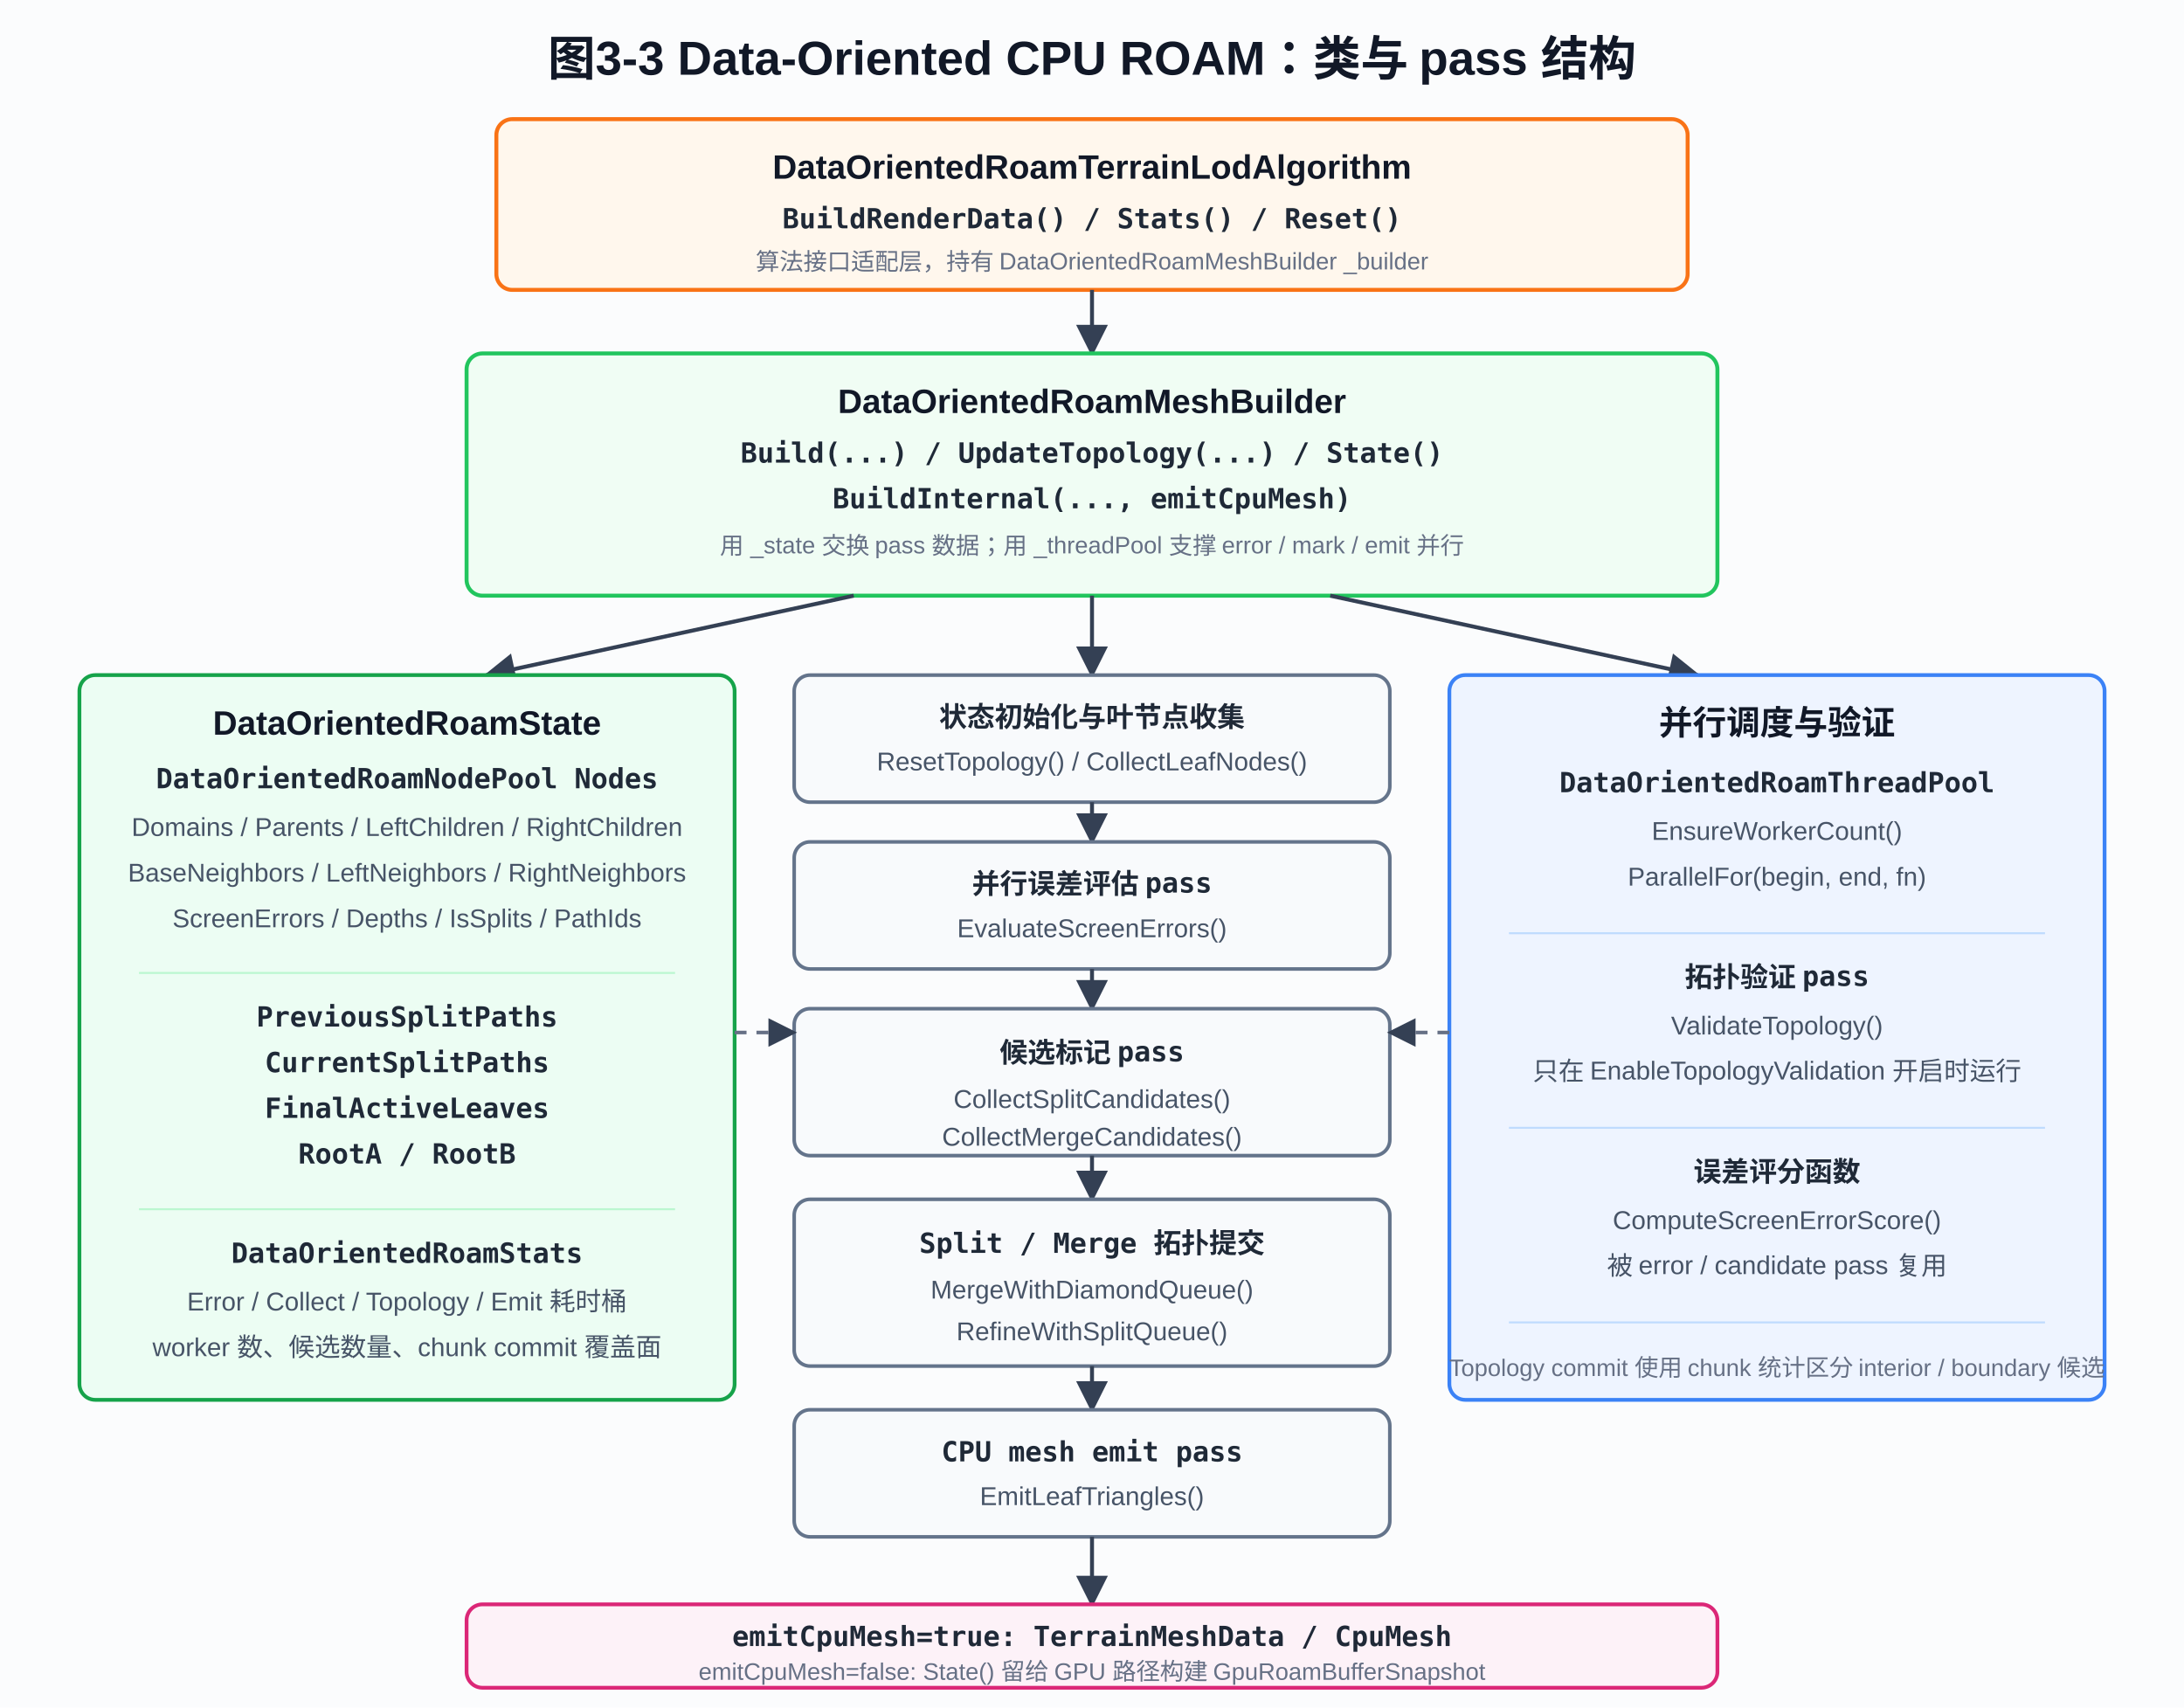
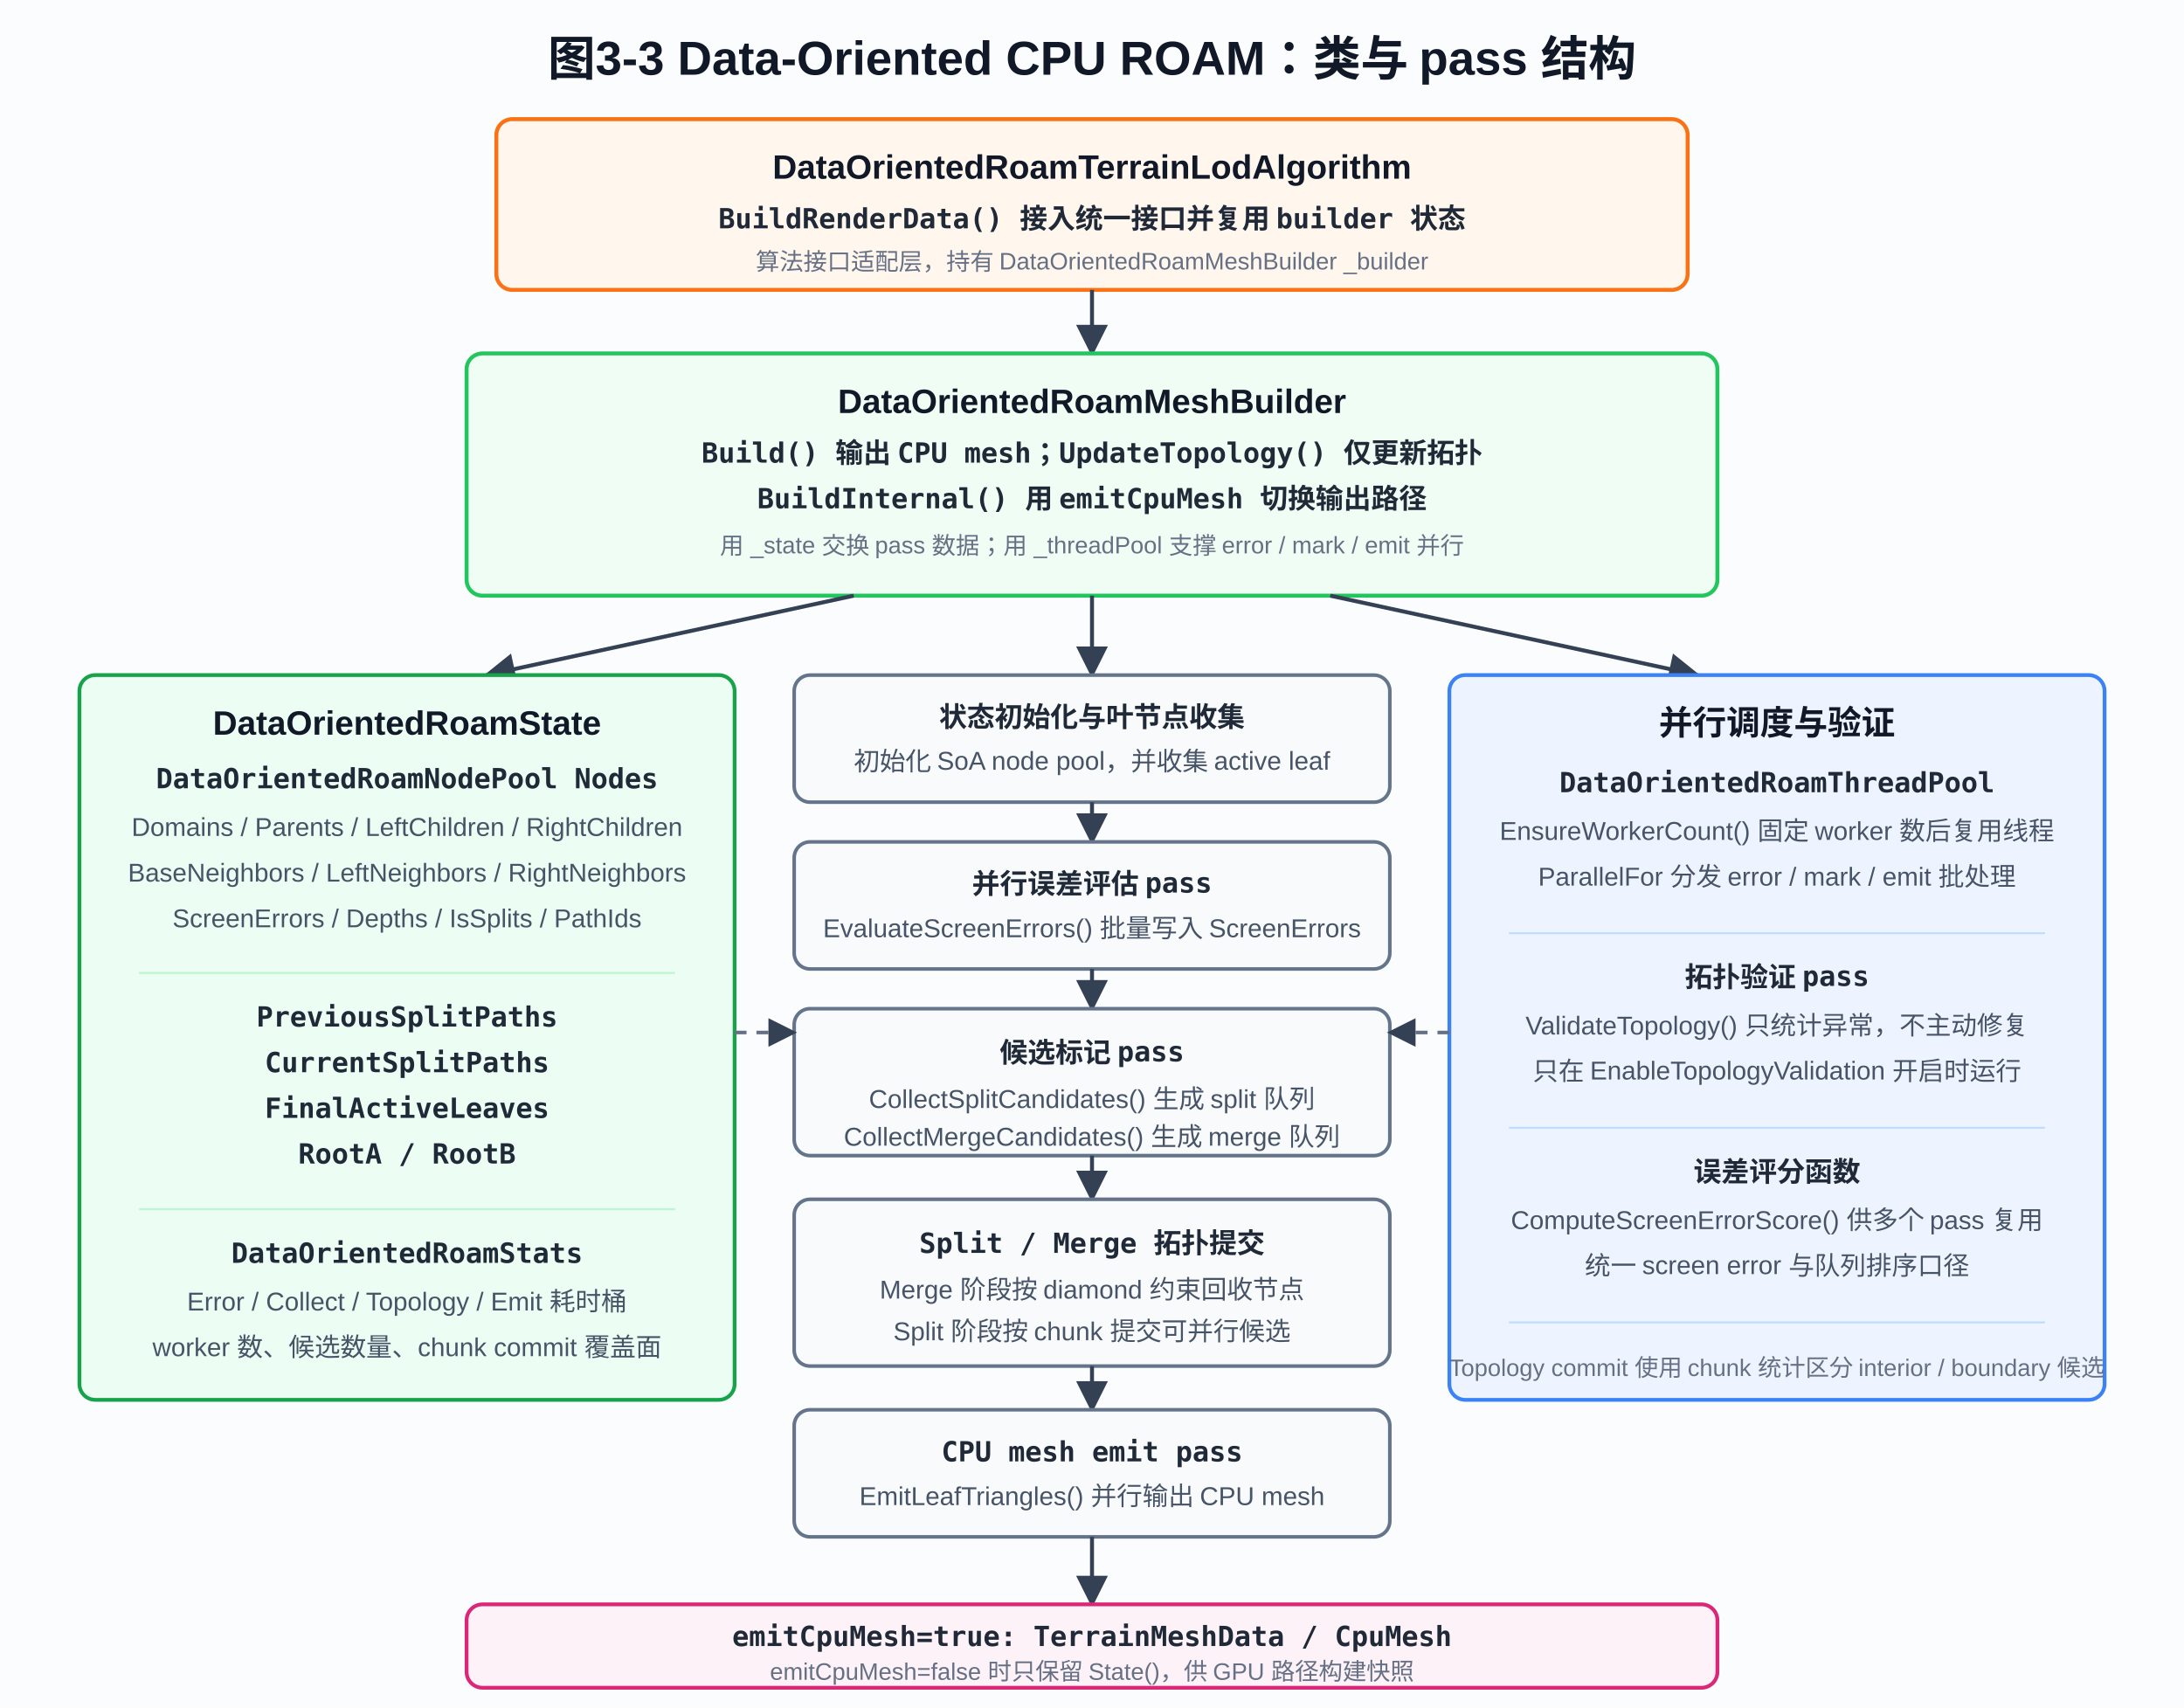
<svg xmlns="http://www.w3.org/2000/svg" width="1100" height="860" viewBox="0 0 1100 860">
  <defs>
    <marker id="arrow" viewBox="0 0 10 10" refX="9" refY="5" markerWidth="8" markerHeight="8" orient="auto-start-reverse">
      <path d="M 0 0 L 10 5 L 0 10 z" fill="#344054" />
    </marker>
    <style>
      .title{font:700 24px "Microsoft YaHei",Arial,sans-serif;fill:#111827}
      .section{font:700 17px "Microsoft YaHei",Arial,sans-serif;fill:#111827}
      .code{font:600 14px "Consolas","SFMono-Regular",monospace;fill:#1f2937}
      .small{font:13px "Microsoft YaHei",Arial,sans-serif;fill:#475467}
      .caption{font:12px "Microsoft YaHei",Arial,sans-serif;fill:#667085}
      .line{stroke:#344054;stroke-width:2;fill:none;marker-end:url(#arrow)}
      .dash{stroke:#667085;stroke-width:1.8;stroke-dasharray:6 5;fill:none;marker-end:url(#arrow)}
      .adapter{fill:#fff7ed;stroke:#f97316;stroke-width:2}
      .builder{fill:#f0fdf4;stroke:#22c55e;stroke-width:2}
      .state{fill:#ecfdf3;stroke:#16a34a;stroke-width:1.9}
      .pass{fill:#f8fafc;stroke:#64748b;stroke-width:1.8}
      .thread{fill:#eef4ff;stroke:#3b82f6;stroke-width:1.9}
      .output{fill:#fdf2f8;stroke:#db2777;stroke-width:1.9}
    </style>
  </defs>
  <rect width="100%" height="100%" fill="#fbfcfd" />
  <text x="550" y="38" text-anchor="middle" class="title">图3-3 Data-Oriented CPU ROAM：类与 pass 结构</text>
  <rect x="250" y="60" width="600" height="86" rx="8" class="adapter" />
  <text x="550" y="90" text-anchor="middle" class="section">DataOrientedRoamTerrainLodAlgorithm</text>
-   <text x="550" y="115" text-anchor="middle" class="code">BuildRenderData()  /  Stats()  /  Reset()</text>
+   <text x="550" y="115" text-anchor="middle" class="code">BuildRenderData() 接入统一接口并复用 builder 状态</text>
  <text x="550" y="136" text-anchor="middle" class="caption">算法接口适配层，持有 DataOrientedRoamMeshBuilder _builder</text>
  <path d="M550 146 L550 178" class="line" />
  <rect x="235" y="178" width="630" height="122" rx="8" class="builder" />
  <text x="550" y="208" text-anchor="middle" class="section">DataOrientedRoamMeshBuilder</text>
-   <text x="550" y="233" text-anchor="middle" class="code">Build(...)  /  UpdateTopology(...)  /  State()</text>
-   <text x="550" y="256" text-anchor="middle" class="code">BuildInternal(..., emitCpuMesh)</text>
+   <text x="550" y="233" text-anchor="middle" class="code">Build() 输出 CPU mesh；UpdateTopology() 仅更新拓扑</text>
+   <text x="550" y="256" text-anchor="middle" class="code">BuildInternal() 用 emitCpuMesh 切换输出路径</text>
  <text x="550" y="279" text-anchor="middle" class="caption">用 _state 交换 pass 数据；用 _threadPool 支撑 error / mark / emit 并行</text>
  <path d="M430 300 L245 340" class="line" />
  <path d="M550 300 L550 340" class="line" />
  <path d="M670 300 L855 340" class="line" />
  <rect x="40" y="340" width="330" height="365" rx="8" class="state" />
  <text x="205" y="370" text-anchor="middle" class="section">DataOrientedRoamState</text>
  <text x="205" y="397" text-anchor="middle" class="code">DataOrientedRoamNodePool Nodes</text>
  <text x="205" y="421" text-anchor="middle" class="small">Domains / Parents / LeftChildren / RightChildren</text>
  <text x="205" y="444" text-anchor="middle" class="small">BaseNeighbors / LeftNeighbors / RightNeighbors</text>
  <text x="205" y="467" text-anchor="middle" class="small">ScreenErrors / Depths / IsSplits / PathIds</text>
  <line x1="70" y1="490" x2="340" y2="490" stroke="#bbf7d0" />
  <text x="205" y="517" text-anchor="middle" class="code">PreviousSplitPaths</text>
  <text x="205" y="540" text-anchor="middle" class="code">CurrentSplitPaths</text>
  <text x="205" y="563" text-anchor="middle" class="code">FinalActiveLeaves</text>
  <text x="205" y="586" text-anchor="middle" class="code">RootA / RootB</text>
  <line x1="70" y1="609" x2="340" y2="609" stroke="#bbf7d0" />
  <text x="205" y="636" text-anchor="middle" class="code">DataOrientedRoamStats</text>
  <text x="205" y="660" text-anchor="middle" class="small">Error / Collect / Topology / Emit 耗时桶</text>
  <text x="205" y="683" text-anchor="middle" class="small">worker 数、候选数量、chunk commit 覆盖面</text>
  <rect x="400" y="340" width="300" height="64" rx="8" class="pass" />
  <text x="550" y="366" text-anchor="middle" class="code">状态初始化与叶节点收集</text>
-   <text x="550" y="388" text-anchor="middle" class="small">ResetTopology() / CollectLeafNodes()</text>
+   <text x="550" y="388" text-anchor="middle" class="small">初始化 SoA node pool，并收集 active leaf</text>
  <path d="M550 404 L550 424" class="line" />
  <rect x="400" y="424" width="300" height="64" rx="8" class="pass" />
  <text x="550" y="450" text-anchor="middle" class="code">并行误差评估 pass</text>
-   <text x="550" y="472" text-anchor="middle" class="small">EvaluateScreenErrors()</text>
+   <text x="550" y="472" text-anchor="middle" class="small">EvaluateScreenErrors() 批量写入 ScreenErrors</text>
  <path d="M550 488 L550 508" class="line" />
  <rect x="400" y="508" width="300" height="74" rx="8" class="pass" />
  <text x="550" y="535" text-anchor="middle" class="code">候选标记 pass</text>
-   <text x="550" y="558" text-anchor="middle" class="small">CollectSplitCandidates()</text>
-   <text x="550" y="577" text-anchor="middle" class="small">CollectMergeCandidates()</text>
+   <text x="550" y="558" text-anchor="middle" class="small">CollectSplitCandidates() 生成 split 队列</text>
+   <text x="550" y="577" text-anchor="middle" class="small">CollectMergeCandidates() 生成 merge 队列</text>
  <path d="M550 582 L550 604" class="line" />
  <rect x="400" y="604" width="300" height="84" rx="8" class="pass" />
  <text x="550" y="631" text-anchor="middle" class="code">Split / Merge 拓扑提交</text>
-   <text x="550" y="654" text-anchor="middle" class="small">MergeWithDiamondQueue()</text>
-   <text x="550" y="675" text-anchor="middle" class="small">RefineWithSplitQueue()</text>
+   <text x="550" y="654" text-anchor="middle" class="small">Merge 阶段按 diamond 约束回收节点</text>
+   <text x="550" y="675" text-anchor="middle" class="small">Split 阶段按 chunk 提交可并行候选</text>
  <path d="M550 688 L550 710" class="line" />
  <rect x="400" y="710" width="300" height="64" rx="8" class="pass" />
  <text x="550" y="736" text-anchor="middle" class="code">CPU mesh emit pass</text>
-   <text x="550" y="758" text-anchor="middle" class="small">EmitLeafTriangles()</text>
+   <text x="550" y="758" text-anchor="middle" class="small">EmitLeafTriangles() 并行输出 CPU mesh</text>
  <rect x="730" y="340" width="330" height="365" rx="8" class="thread" />
  <text x="895" y="370" text-anchor="middle" class="section">并行调度与验证</text>
  <text x="895" y="399" text-anchor="middle" class="code">DataOrientedRoamThreadPool</text>
-   <text x="895" y="423" text-anchor="middle" class="small">EnsureWorkerCount()</text>
-   <text x="895" y="446" text-anchor="middle" class="small">ParallelFor(begin, end, fn)</text>
+   <text x="895" y="423" text-anchor="middle" class="small">EnsureWorkerCount() 固定 worker 数后复用线程</text>
+   <text x="895" y="446" text-anchor="middle" class="small">ParallelFor 分发 error / mark / emit 批处理</text>
  <line x1="760" y1="470" x2="1030" y2="470" stroke="#bfdbfe" />
  <text x="895" y="497" text-anchor="middle" class="code">拓扑验证 pass</text>
-   <text x="895" y="521" text-anchor="middle" class="small">ValidateTopology()</text>
+   <text x="895" y="521" text-anchor="middle" class="small">ValidateTopology() 只统计异常，不主动修复</text>
  <text x="895" y="544" text-anchor="middle" class="small">只在 EnableTopologyValidation 开启时运行</text>
  <line x1="760" y1="568" x2="1030" y2="568" stroke="#bfdbfe" />
  <text x="895" y="595" text-anchor="middle" class="code">误差评分函数</text>
-   <text x="895" y="619" text-anchor="middle" class="small">ComputeScreenErrorScore()</text>
-   <text x="895" y="642" text-anchor="middle" class="small">被 error / candidate pass 复用</text>
+   <text x="895" y="619" text-anchor="middle" class="small">ComputeScreenErrorScore() 供多个 pass 复用</text>
+   <text x="895" y="642" text-anchor="middle" class="small">统一 screen error 与队列排序口径</text>
  <line x1="760" y1="666" x2="1030" y2="666" stroke="#bfdbfe" />
  <text x="895" y="693" text-anchor="middle" class="caption">Topology commit 使用 chunk 统计区分 interior / boundary 候选</text>
  <path d="M370 520 L400 520" class="dash" />
  <path d="M730 520 L700 520" class="dash" />
  <path d="M550 774 L550 808" class="line" />
  <rect x="235" y="808" width="630" height="42" rx="8" class="output" />
  <text x="550" y="829" text-anchor="middle" class="code">emitCpuMesh=true: TerrainMeshData / CpuMesh</text>
-   <text x="550" y="846" text-anchor="middle" class="caption">emitCpuMesh=false: State() 留给 GPU 路径构建 GpuRoamBufferSnapshot</text>
+   <text x="550" y="846" text-anchor="middle" class="caption">emitCpuMesh=false 时只保留 State()，供 GPU 路径构建快照</text>
</svg>
